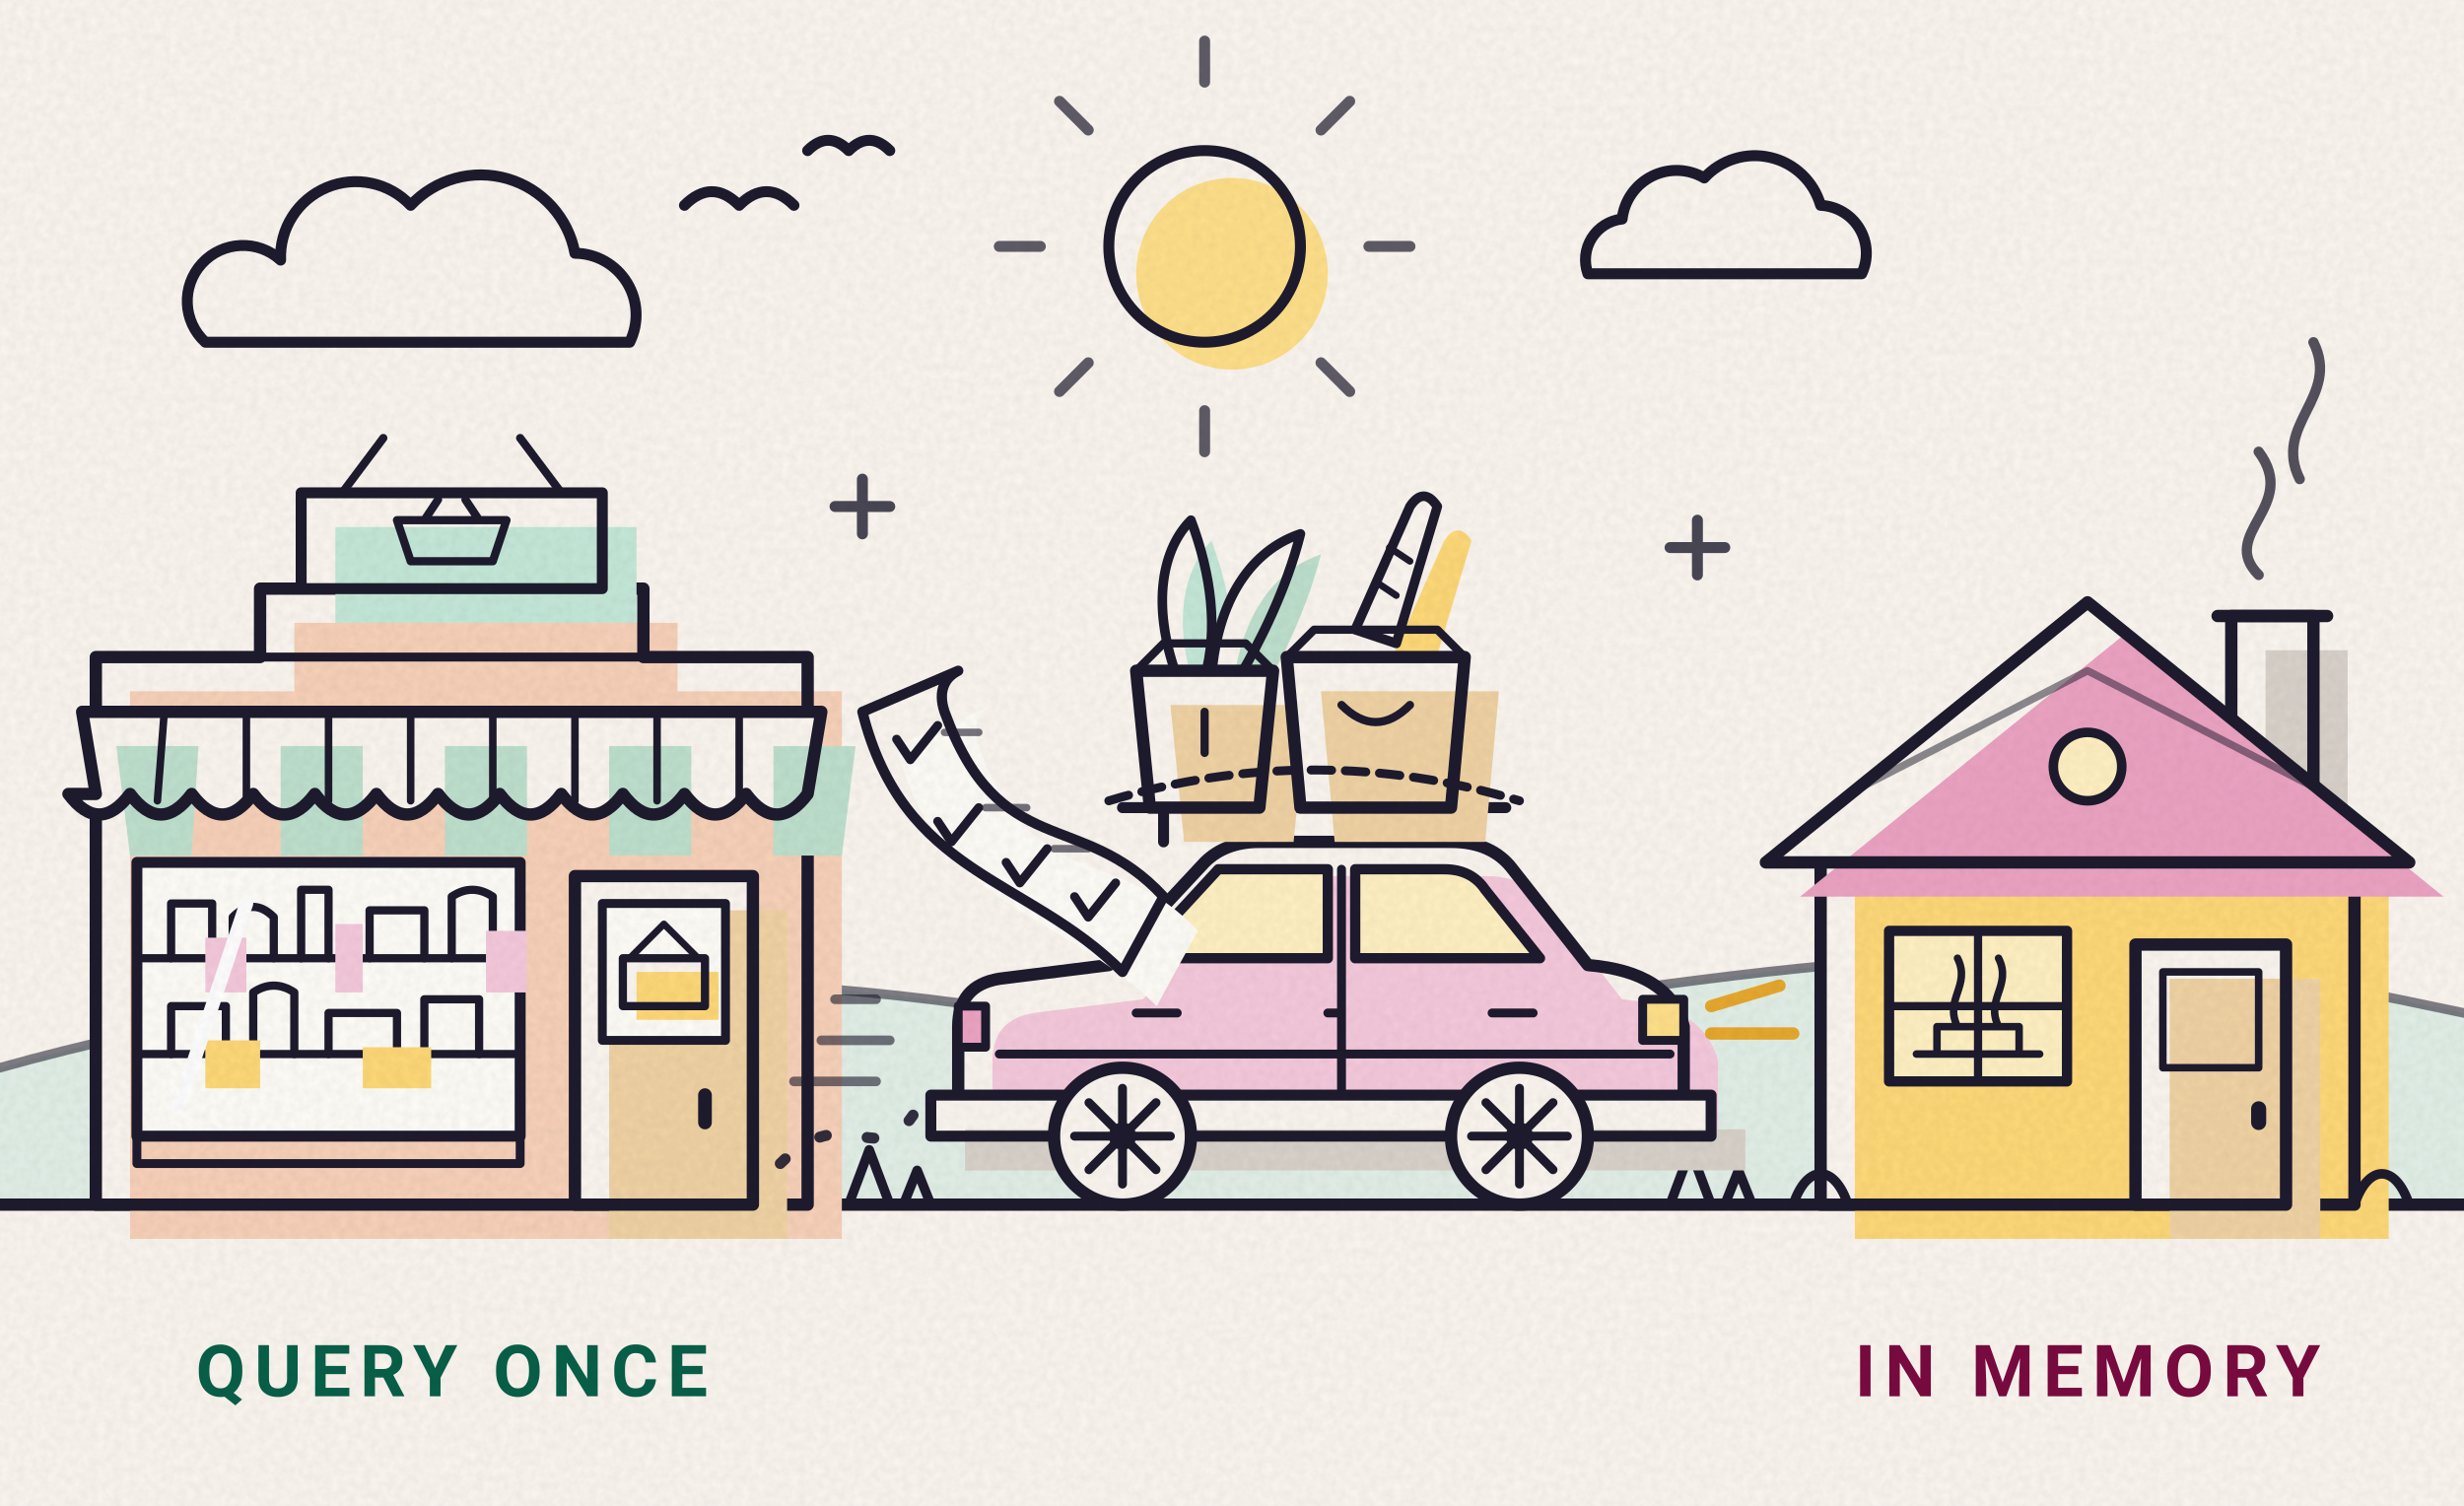
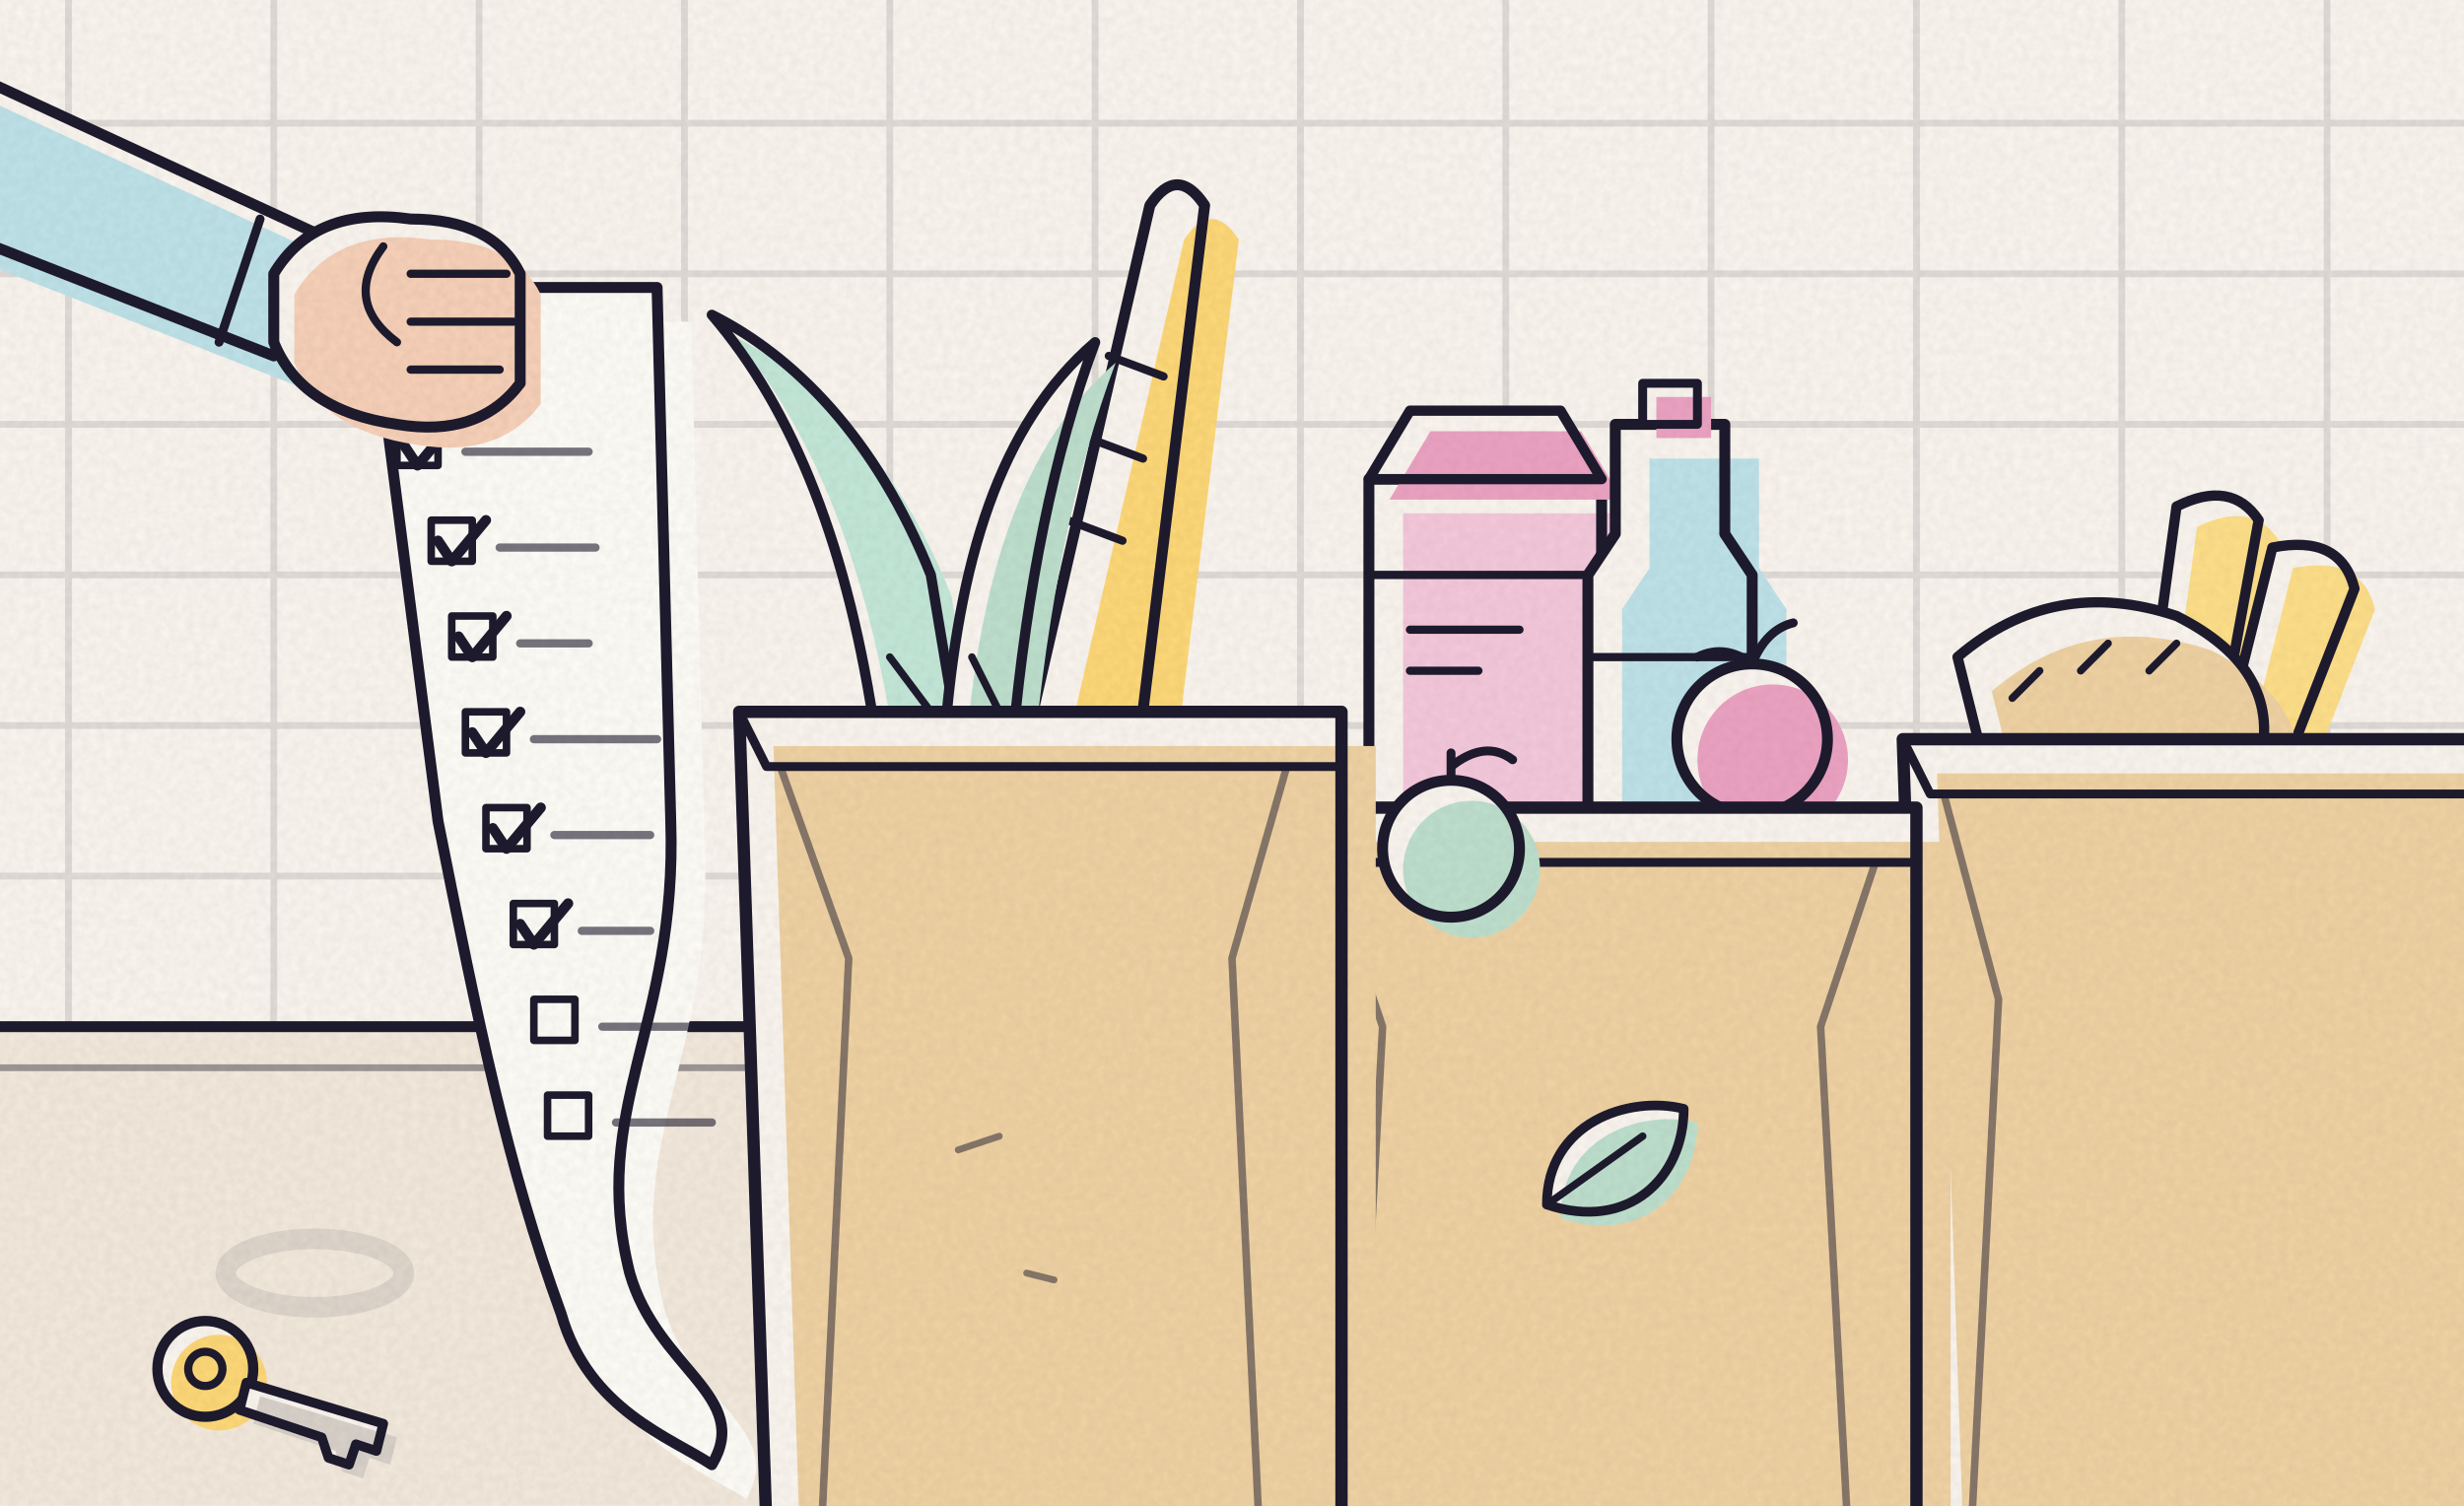
<svg xmlns="http://www.w3.org/2000/svg" xmlns:xlink="http://www.w3.org/1999/xlink" viewBox="0 0 360 220">
  <defs>
    <filter id="sl-grain" x="0" y="0" width="100%" height="100%">
      <feTurbulence type="fractalNoise" baseFrequency=".85" numOctaves="2" stitchTiles="stitch" />
      <feColorMatrix values="0 0 0 0 0  0 0 0 0 0  0 0 0 0 0  0 0 0 .06 0" />
    </filter>
    <g id="sl-s0">
-       <path d="M14 96 H38 V86 H94 V96 H118 V176 H14Z" />
+       <path d="M23 200 a7 7 0 1 0 14 0 a7 7 0 1 0 -14 0Z" />
    </g>
    <g id="sl-s1">
-       <path d="M44 72 H88 V86 H44Z" />
+       <path d="M36 202 L56 208 L55 212 L52 211 L51 214 L48 213 L47 210 L35 206Z" />
    </g>
    <g id="sl-s2">
-       <path d="M12 104 H120 L118 116 q-4.5 6 -9 0 q-4.5 6 -9 0 q-4.5 6 -9 0 q-4.5 6 -9 0 q-4.5 6 -9 0 q-4.5 6 -9 0 q-4.5 6 -9 0 q-4.5 6 -9 0 q-4.5 6 -9 0 q-4.5 6 -9 0 q-4.5 6 -9 0 q-4.5 6 -9 0 H14Z" />
+       <path d="M318 74 Q326 70 330 76 L322 120 L312 118Z" />
    </g>
    <g id="sl-s3">
-       <path d="M20 126 H76 V166 H20Z" />
+       <path d="M332 80 Q342 78 344 86 L330 122 L322 120Z" />
    </g>
    <g id="sl-s4">
-       <path d="M84 128 H110 V176 H84Z" />
+       <path d="M286 96 Q300 84 318 90 Q334 98 330 112 H290Z" />
    </g>
    <g id="sl-s5">
-       <path d="M88 132 H106 V152 H88Z" />
+       <path d="M278 108 H364 V224 H282Z" />
    </g>
    <g id="sl-s6">
-       <path d="M91 140 H103 V147 H91Z" />
+       <path d="M200 70 H234 V128 H200Z" />
    </g>
    <g id="sl-s7">
-       <path d="M140 164 V150 Q140 144 146 143 L162 141 L176 126 Q179 123 184 123 H212 Q218 123 221 127 L232 141 Q244 142 246 150 V164 Z" />
+       <path d="M200 70 L206 60 H228 L234 70Z" />
    </g>
    <g id="sl-s8">
-       <path d="M166 140 L178 127 H194 V140Z" />
+       <path d="M236 62 H252 V78 L256 84 V128 H232 V84 L236 78Z" />
    </g>
    <g id="sl-s9">
-       <path d="M198 127 H211 Q215 127 217 130 L225 140 H198Z" />
+       <path d="M240 56 h8 v6 h-8z" />
    </g>
    <g id="sl-s10">
-       <path d="M240 146 h6 v6 h-6z" />
+       <path d="M245 108 a11 11 0 1 0 22 0 a11 11 0 1 0 -22 0Z" />
    </g>
    <g id="sl-s11">
-       <path d="M140 147 h4 v6 h-4z" />
+       <path d="M188 118 H280 V224 H192Z" />
    </g>
    <g id="sl-s12">
-       <path d="M136 160 H250 V166 H136Z" />
+       <path d="M226 176 C226 164 238 160 246 162 C246 172 238 180 226 176Z" />
    </g>
    <g id="sl-s13">
-       <path d="M172 99 C168 88 170 80 174 76 C177 84 178 92 176 99Z" />
+       <path d="M202 124 a10 10 0 1 0 20 0 a10 10 0 1 0 -20 0Z" />
    </g>
    <g id="sl-s14">
-       <path d="M177 99 C178 86 184 80 190 78 C188 86 184 94 181 99Z" />
+       <path d="M150 108 L168 30 Q172 24 176 30 L166 112Z" />
    </g>
    <g id="sl-s15">
-       <path d="M166 98 H186 L184 118 H168Z" />
+       <path d="M128 108 C124 80 116 60 104 46 C116 52 128 64 136 84 L140 108Z" />
    </g>
    <g id="sl-s16">
-       <path d="M198 92 L206 74 Q208 71 210 74 L204 94Z" />
+       <path d="M138 108 C140 82 146 62 160 50 C154 66 150 86 148 108Z" />
    </g>
    <g id="sl-s17">
-       <path d="M188 96 H214 L212 118 H190Z" />
+       <path d="M108 104 H196 V224 H112Z" />
    </g>
    <g id="sl-s18">
-       <path d="M170 131 C158 118 146 126 138 104 C137 101 138 99 140 98 L126 104 C132 128 150 128 164 142Z" />
+       <path d="M-6 10 L46 34 L40 52 L-6 34Z" />
    </g>
    <g id="sl-s19">
-       <path d="M326 112 V90 H338 V120Z" />
+       <path d="M54 42 H96 L98 120 C99 150 86 162 92 186 C96 200 110 204 104 214 C98 210 86 206 82 192 C74 170 70 150 64 120 Z" />
    </g>
    <g id="sl-s20">
-       <path d="M266 124 H344 V176 H266Z" />
-     </g>
-     <g id="sl-s21">
-       <path d="M258 126 L305 88 L352 126Z" />
-     </g>
-     <g id="sl-s22">
-       <path d="M276 136 H302 V158 H276Z" />
-     </g>
-     <g id="sl-s23">
-       <path d="M312 138 H334 V176 H312Z" />
-     </g>
-     <g id="sl-s24">
-       <path d="M300 112 a5 5 0 1 0 10 0 a5 5 0 1 0 -10 0Z" />
+       <path d="M40 40 Q46 30 60 32 Q72 32 76 40 L76 56 Q70 64 58 62 Q44 60 40 50Z" />
    </g>
  </defs>
  <rect width="360" height="220" fill="#FBF6EF" />
  <g stroke-linejoin="round" stroke-linecap="round" stroke-width="1.8">
-     <circle cx="180" cy="40" r="14" fill="#FFE08A" />
-     <path d="M162 36 a14 14 0 1 0 28 0 a14 14 0 1 0 -28 0Z" fill="none" stroke="#1E1B2E" stroke-width="1.6" />
-     <path d="M200.0 36.0 L206.0 36.0 M193.0 53.0 L197.2 57.2 M176.0 60.0 L176.0 66.0 M159.0 53.0 L154.8 57.2 M152.0 36.0 L146.0 36.0 M159.0 19.0 L154.8 14.8 M176.0 12.0 L176.0 6.0 M193.0 19.0 L197.2 14.8 " fill="none" stroke="#1E1B2E" stroke-width="1.6" opacity=".7" />
-     <path d="M30 50 h62 a9 9 0 0 0 -8 -13 a14 14 0 0 0 -24 -7 a11 11 0 0 0 -19 8 a8 8 0 0 0 -11 12Z" fill="none" stroke="#1E1B2E" stroke-width="1.6" />
-     <path d="M232 40 h40 a7 7 0 0 0 -6 -10 a10 10 0 0 0 -17 -4 a8 8 0 0 0 -12 6 a6 6 0 0 0 -5 8Z" fill="none" stroke="#1E1B2E" stroke-width="1.6" />
-     <path d="M126 70 v8 M122 74 h8" fill="none" stroke="#1E1B2E" stroke-width="1.6" opacity=".8" />
-     <path d="M248 76 v8 M244 80 h8" fill="none" stroke="#1E1B2E" stroke-width="1.6" opacity=".8" />
-     <path d="M100 30 q4 -4 8 0 q4 -4 8 0 M118 22 q3 -3 6 0 q3 -3 6 0" fill="none" stroke="#1E1B2E" stroke-width="1.6" />
-     <path d="M0 156 C50 142 100 140 150 148 C200 156 250 138 300 140 C330 141 350 146 360 148 V176 H0Z" fill="#E2EFE7" />
-     <path d="M0 156 C50 142 100 140 150 148 C200 156 250 138 300 140 C330 141 350 146 360 148" fill="none" stroke="#1E1B2E" stroke-width="1.4" opacity=".55" />
-     <path d="M0 176 H360" fill="none" stroke="#1E1B2E" stroke-width="1.8" />
-     <path d="M124 176 l3 -8 l3 8 M132 176 l2 -5 l2 5 M244 176 l3 -8 l3 8 M252 176 l2 -5 l2 5" fill="none" stroke="#1E1B2E" stroke-width="1.4" />
+     <path d="M0 18 H360 M0 40 H360 M0 62 H360 M0 84 H360 M0 106 H360 M0 128 H360 M10 0 V150 M40 0 V150 M70 0 V150 M100 0 V150 M130 0 V150 M160 0 V150 M190 0 V150 M220 0 V150 M250 0 V150 M280 0 V150 M310 0 V150 M340 0 V150 " fill="none" stroke="#1E1B2E" stroke-width="1" opacity=".12" />
+     <path d="M0 150 H360 V220 H0Z" fill="#F4EADD" />
+     <path d="M0 150 H360" fill="none" stroke="#1E1B2E" stroke-width="1.6" />
+     <path d="M0 156 H360" fill="none" stroke="#1E1B2E" stroke-width="1" opacity=".4" />
+     <path d="M33 186 a13 5 0 1 0 26 0 a13 5 0 1 0 -26 0Z" fill="none" stroke="#1E1B2E" stroke-width="3" opacity=".1" />
    <use xlink:href="#sl-s0" fill="#FBF6EF" />
-     <use xlink:href="#sl-s0" fill="#F8D1B8" transform="translate(5 5)" />
-     <use xlink:href="#sl-s0" fill="none" stroke="#1E1B2E" />
-     <path d="M14 96 H118" fill="none" stroke="#1E1B2E" stroke-width="1.3" />
+     <use xlink:href="#sl-s0" fill="#FFD978" transform="translate(2 2)" />
+     <use xlink:href="#sl-s0" fill="none" stroke="#1E1B2E" stroke-width="1.5" />
+     <path d="M27.5 200 a2.5 2.5 0 1 0 5 0 a2.5 2.5 0 1 0 -5 0Z" fill="none" stroke="#1E1B2E" stroke-width="1.2" />
    <use xlink:href="#sl-s1" fill="#FBF6EF" />
-     <use xlink:href="#sl-s1" fill="#C4E8D9" transform="translate(5 5)" />
-     <use xlink:href="#sl-s1" fill="none" stroke="#1E1B2E" stroke-width="1.6" />
-     <path d="M50 72 L56 64 M82 72 L76 64" fill="none" stroke="#1E1B2E" stroke-width="1.2" />
-     <path d="M58 76 H74 L72 82 H60Z M62 76 L64 73 M70 76 L68 73" fill="none" stroke="#1E1B2E" stroke-width="1.2" />
+     <use xlink:href="#sl-s1" fill="#D9D2CB" transform="translate(2 2)" />
+     <use xlink:href="#sl-s1" fill="none" stroke="#1E1B2E" stroke-width="1.4" />
    <use xlink:href="#sl-s2" fill="#FBF6EF" />
-     <path d="M12 104 H24 L23 120 H14Z" fill="#BFE0CE" transform="translate(5 5)" />
-     <path d="M36 104 H48 V120 H36Z" fill="#BFE0CE" transform="translate(5 5)" />
-     <path d="M60 104 H72 V120 H60Z" fill="#BFE0CE" transform="translate(5 5)" />
-     <path d="M84 104 H96 V120 H84Z" fill="#BFE0CE" transform="translate(5 5)" />
-     <path d="M108 104 H120 L118 120 H108Z" fill="#BFE0CE" transform="translate(5 5)" />
-     <use xlink:href="#sl-s2" fill="none" stroke="#1E1B2E" />
-     <path d="M24 104 L23 117 M36 104 V117 M48 104 V117 M60 104 V117 M72 104 V117 M84 104 V117 M96 104 V117 M108 104 V117" fill="none" stroke="#1E1B2E" stroke-width="1.1" />
-     <use xlink:href="#sl-s3" fill="#FFFDF8" />
-     <use xlink:href="#sl-s3" fill="none" stroke="#1E1B2E" stroke-width="1.6" />
-     <path d="M20 140 H76 M20 154 H76" fill="none" stroke="#1E1B2E" stroke-width="1.2" />
-     <path d="M25 140 V132 H31 V140 M34 140 V134 Q37 131 40 134 V140 M44 140 V130 H48 V140 M54 140 V133 H62 V140 M66 140 V131 Q69 129 72 131 V140" fill="none" stroke="#1E1B2E" stroke-width="1.2" />
-     <path d="M25 154 V147 H33 V154 M37 154 V145 Q40 143 43 145 V154 M48 154 V148 H58 V154 M62 154 V146 H70 V154" fill="none" stroke="#1E1B2E" stroke-width="1.2" />
-     <path d="M25 132 H31 V140 H25Z M44 130 H48 V140 H44Z M66 131 H72 V140 H66Z" fill="#F6C9DC" transform="translate(5 5)" />
-     <path d="M48 148 H58 V154 H48Z M25 147 H33 V154 H25Z" fill="#FFD978" transform="translate(5 5)" />
-     <path d="M26 162 L36 132" fill="none" stroke="#FFFFFF" stroke-width="2" />
-     <path d="M20 166 V170 H76 V166" fill="none" stroke="#1E1B2E" stroke-width="1.3" />
+     <use xlink:href="#sl-s2" fill="#FFE08A" transform="translate(3 3)" />
+     <use xlink:href="#sl-s2" fill="none" stroke="#1E1B2E" stroke-width="1.5" />
+     <use xlink:href="#sl-s3" fill="#FBF6EF" />
+     <use xlink:href="#sl-s3" fill="#FFE08A" transform="translate(3 3)" />
+     <use xlink:href="#sl-s3" fill="none" stroke="#1E1B2E" stroke-width="1.5" />
    <use xlink:href="#sl-s4" fill="#FBF6EF" />
    <use xlink:href="#sl-s4" fill="#F0D3A4" transform="translate(5 5)" />
-     <use xlink:href="#sl-s4" fill="none" stroke="#1E1B2E" />
-     <use xlink:href="#sl-s5" fill="#FFFDF8" />
-     <use xlink:href="#sl-s5" fill="none" stroke="#1E1B2E" stroke-width="1.3" />
-     <path d="M103 160 v4" fill="none" stroke="#1E1B2E" stroke-width="2" />
-     <path d="M92 140 L97 135 M102 140 L97 135" fill="none" stroke="#1E1B2E" stroke-width="1" />
+     <use xlink:href="#sl-s4" fill="none" stroke="#1E1B2E" stroke-width="1.5" />
+     <path d="M294 102 l4 -4 M304 98 l4 -4 M314 98 l4 -4" fill="none" stroke="#1E1B2E" stroke-width="1.1" />
+     <use xlink:href="#sl-s5" fill="#FBF6EF" />
+     <use xlink:href="#sl-s5" fill="#F0D3A4" transform="translate(5 5)" />
+     <use xlink:href="#sl-s5" fill="none" stroke="#1E1B2E" />
+     <path d="M278 108 L282 116 H364" fill="none" stroke="#1E1B2E" stroke-width="1.3" />
+     <path d="M284 116 L292 146 L288 224" fill="none" stroke="#1E1B2E" stroke-width="1.1" opacity=".5" />
    <use xlink:href="#sl-s6" fill="#FBF6EF" />
-     <use xlink:href="#sl-s6" fill="#FFD978" transform="translate(2 2)" />
-     <use xlink:href="#sl-s6" fill="none" stroke="#1E1B2E" stroke-width="1.2" />
-     <path d="M114 170 C124 160 128 172 134 162" fill="none" stroke="#1E1B2E" stroke-width="1.6" stroke-dasharray="1 6" opacity=".9" />
-     <path d="M120 152 h10 M116 158 h12 M122 146 h6" fill="none" stroke="#1E1B2E" stroke-width="1.4" opacity=".6" />
+     <use xlink:href="#sl-s6" fill="#F6C9DC" transform="translate(5 5)" />
+     <use xlink:href="#sl-s6" fill="none" stroke="#1E1B2E" stroke-width="1.6" />
+     <path d="M200 84 H234 M206 92 h16 M206 98 h10" fill="none" stroke="#1E1B2E" stroke-width="1.2" />
    <use xlink:href="#sl-s7" fill="#FBF6EF" />
-     <use xlink:href="#sl-s7" fill="#F6C9DC" transform="translate(5 5)" />
-     <use xlink:href="#sl-s7" fill="none" stroke="#1E1B2E" />
-     <use xlink:href="#sl-s8" fill="#FFF1C2" />
-     <use xlink:href="#sl-s8" fill="none" stroke="#1E1B2E" stroke-width="1.5" />
-     <use xlink:href="#sl-s9" fill="#FFF1C2" />
-     <use xlink:href="#sl-s9" fill="none" stroke="#1E1B2E" stroke-width="1.5" />
-     <path d="M196 127 V162 M196 148 h-2 M224 148 h-6 M172 148 h-6 M146 154 H244" fill="none" stroke="#1E1B2E" stroke-width="1.3" />
-     <use xlink:href="#sl-s10" fill="#FFE08A" />
-     <use xlink:href="#sl-s10" fill="none" stroke="#1E1B2E" stroke-width="1.3" />
-     <path d="M250 147 L260 144 M250 151 H262" fill="none" stroke="#E7A92E" stroke-width="1.8" />
-     <use xlink:href="#sl-s11" fill="#EDA3C3" />
-     <use xlink:href="#sl-s11" fill="none" stroke="#1E1B2E" stroke-width="1.3" />
+     <use xlink:href="#sl-s7" fill="#EDA3C3" transform="translate(3 3)" />
+     <use xlink:href="#sl-s7" fill="none" stroke="#1E1B2E" stroke-width="1.5" />
+     <use xlink:href="#sl-s8" fill="#FBF6EF" />
+     <use xlink:href="#sl-s8" fill="#BFE3EA" transform="translate(5 5)" />
+     <use xlink:href="#sl-s8" fill="none" stroke="#1E1B2E" stroke-width="1.6" />
+     <path d="M232 96 H256" fill="none" stroke="#1E1B2E" stroke-width="1.2" />
+     <use xlink:href="#sl-s9" fill="#FBF6EF" />
+     <use xlink:href="#sl-s9" fill="#EDA3C3" transform="translate(2 2)" />
+     <use xlink:href="#sl-s9" fill="none" stroke="#1E1B2E" stroke-width="1.3" />
+     <use xlink:href="#sl-s10" fill="#FBF6EF" />
+     <use xlink:href="#sl-s10" fill="#EDA3C3" transform="translate(3 3)" />
+     <use xlink:href="#sl-s10" fill="none" stroke="#1E1B2E" stroke-width="1.6" />
+     <path d="M256 97 q2 -5 6 -6 M256 97 q-4 -3 -8 -1" fill="none" stroke="#1E1B2E" stroke-width="1.3" />
+     <use xlink:href="#sl-s11" fill="#FBF6EF" />
+     <use xlink:href="#sl-s11" fill="#F0D3A4" transform="translate(5 5)" />
+     <use xlink:href="#sl-s11" fill="none" stroke="#1E1B2E" />
+     <path d="M188 118 L192 126 H280" fill="none" stroke="#1E1B2E" stroke-width="1.3" />
+     <path d="M194 126 L202 150 L198 224 M274 126 L266 150 L270 224" fill="none" stroke="#1E1B2E" stroke-width="1.1" opacity=".5" />
    <use xlink:href="#sl-s12" fill="#FBF6EF" />
-     <use xlink:href="#sl-s12" fill="#D9D2CB" transform="translate(5 5)" />
-     <use xlink:href="#sl-s12" fill="none" stroke="#1E1B2E" stroke-width="1.6" />
-     <path d="M170 123 V118 M214 123 V118 M164 118 H220" fill="none" stroke="#1E1B2E" stroke-width="1.6" />
+     <use xlink:href="#sl-s12" fill="#BFE0CE" transform="translate(2 2)" />
+     <use xlink:href="#sl-s12" fill="none" stroke="#1E1B2E" stroke-width="1.4" />
+     <path d="M226 176 L240 166" fill="none" stroke="#1E1B2E" stroke-width="1.1" />
    <use xlink:href="#sl-s13" fill="#FBF6EF" />
-     <use xlink:href="#sl-s13" fill="#C4E8D9" transform="translate(3 3)" />
-     <use xlink:href="#sl-s13" fill="none" stroke="#1E1B2E" stroke-width="1.4" />
+     <use xlink:href="#sl-s13" fill="#BFE0CE" transform="translate(3 3)" />
+     <use xlink:href="#sl-s13" fill="none" stroke="#1E1B2E" stroke-width="1.6" />
+     <path d="M212 114 v-4 M212 112 q5 -4 9 -1" fill="none" stroke="#1E1B2E" stroke-width="1.3" />
    <use xlink:href="#sl-s14" fill="#FBF6EF" />
-     <use xlink:href="#sl-s14" fill="#BFE0CE" transform="translate(3 3)" />
-     <use xlink:href="#sl-s14" fill="none" stroke="#1E1B2E" stroke-width="1.4" />
+     <use xlink:href="#sl-s14" fill="#FFD978" transform="translate(5 5)" />
+     <use xlink:href="#sl-s14" fill="none" stroke="#1E1B2E" stroke-width="1.6" />
+     <path d="M162 52 l8 3 M159 64 l8 3 M156 76 l8 3" fill="none" stroke="#1E1B2E" stroke-width="1.2" />
    <use xlink:href="#sl-s15" fill="#FBF6EF" />
-     <use xlink:href="#sl-s15" fill="#F0D3A4" transform="translate(5 5)" />
-     <use xlink:href="#sl-s15" fill="none" stroke="#1E1B2E" />
-     <path d="M166 98 L170 94 H182 L186 98 M176 104 v6" fill="none" stroke="#1E1B2E" stroke-width="1.2" />
+     <use xlink:href="#sl-s15" fill="#C4E8D9" transform="translate(3 3)" />
+     <use xlink:href="#sl-s15" fill="none" stroke="#1E1B2E" stroke-width="1.5" />
    <use xlink:href="#sl-s16" fill="#FBF6EF" />
-     <use xlink:href="#sl-s16" fill="#FFD978" transform="translate(5 5)" />
-     <use xlink:href="#sl-s16" fill="none" stroke="#1E1B2E" stroke-width="1.4" />
-     <path d="M203 80 l3 2 M201 85 l3 2" fill="none" stroke="#1E1B2E" stroke-width="1" />
+     <use xlink:href="#sl-s16" fill="#BFE0CE" transform="translate(3 3)" />
+     <use xlink:href="#sl-s16" fill="none" stroke="#1E1B2E" stroke-width="1.5" />
+     <path d="M130 96 L136 104 M142 96 L146 104" fill="none" stroke="#1E1B2E" stroke-width="1.1" />
    <use xlink:href="#sl-s17" fill="#FBF6EF" />
    <use xlink:href="#sl-s17" fill="#F0D3A4" transform="translate(5 5)" />
    <use xlink:href="#sl-s17" fill="none" stroke="#1E1B2E" />
-     <path d="M188 96 L192 92 H210 L214 96 M196 103 Q201 108 206 103" fill="none" stroke="#1E1B2E" stroke-width="1.2" />
-     <path d="M162 117 Q192 108 222 117" fill="none" stroke="#1E1B2E" stroke-width="1.3" stroke-dasharray="3 2" />
+     <path d="M108 104 L112 112 H196" fill="none" stroke="#1E1B2E" stroke-width="1.3" />
+     <path d="M114 112 L124 140 L120 224 M188 112 L180 140 L184 224" fill="none" stroke="#1E1B2E" stroke-width="1.1" opacity=".5" />
+     <path d="M140 168 l6 -2 M150 186 l4 1" fill="none" stroke="#1E1B2E" stroke-width="1" opacity=".5" />
    <use xlink:href="#sl-s18" fill="#FBF6EF" />
-     <use xlink:href="#sl-s18" fill="#FFFDF8" transform="translate(5 5)" />
-     <use xlink:href="#sl-s18" fill="none" stroke="#1E1B2E" stroke-width="1.5" />
-     <path d="M131 108 l2 3 l4 -5 M137 120 l2 3 l4 -5 M147 126 l2 3 l4 -5 M157 131 l2 3 l4 -5" fill="none" stroke="#1E1B2E" stroke-width="1.3" />
-     <path d="M138 107 h5 M144 118 h6 M154 124 h5" fill="none" stroke="#1E1B2E" stroke-width="1.1" opacity=".6" />
-     <circle cx="164" cy="166" r="10" fill="#FBF6EF" stroke="#1E1B2E" stroke-width="1.8" />
-     <path d="M157.0 166.0 L171.0 166.0 M159.1 161.1 L168.9 170.9 M164.0 159.0 L164.0 173.0 M168.9 161.1 L159.1 170.9 " fill="none" stroke="#1E1B2E" stroke-width="1.3" />
-     <circle cx="164" cy="166" r="2" fill="#1E1B2E" />
-     <circle cx="222" cy="166" r="10" fill="#FBF6EF" stroke="#1E1B2E" stroke-width="1.8" />
-     <path d="M215.0 166.0 L229.0 166.0 M217.1 161.1 L226.9 170.9 M222.0 159.0 L222.0 173.0 M226.9 161.1 L217.1 170.9 " fill="none" stroke="#1E1B2E" stroke-width="1.3" />
-     <circle cx="222" cy="166" r="2" fill="#1E1B2E" />
-     <use xlink:href="#sl-s19" fill="#FBF6EF" />
-     <use xlink:href="#sl-s19" fill="#D9D2CB" transform="translate(5 5)" />
-     <use xlink:href="#sl-s19" fill="none" stroke="#1E1B2E" />
-     <path d="M324 90 H340" fill="none" stroke="#1E1B2E" stroke-width="1.8" />
-     <path d="M330 84 C324 78 336 74 330 66 M336 70 C332 62 342 58 338 50" fill="none" stroke="#1E1B2E" stroke-width="1.5" opacity=".75" />
+     <use xlink:href="#sl-s18" fill="#BFE3EA" transform="translate(5 5)" />
+     <use xlink:href="#sl-s18" fill="none" stroke="#1E1B2E" stroke-width="1.6" />
+     <path d="M38 32 L32 50" fill="none" stroke="#1E1B2E" stroke-width="1.3" />
+     <use xlink:href="#sl-s19" fill="#FFFDF8" />
+     <use xlink:href="#sl-s19" fill="#FFFDF8" transform="translate(5 5)" />
+     <use xlink:href="#sl-s19" fill="none" stroke="#1E1B2E" stroke-width="1.6" />
+     <path d="M58 62 h6 v6 h-6z" fill="none" stroke="#1E1B2E" stroke-width="1.1" />
+     <path d="M68 66 h18" fill="none" stroke="#1E1B2E" stroke-width="1.2" opacity=".6" />
+     <path d="M59 65 l2 3 l5 -6" fill="none" stroke="#1E1B2E" stroke-width="1.5" />
+     <path d="M63 76 h6 v6 h-6z" fill="none" stroke="#1E1B2E" stroke-width="1.1" />
+     <path d="M73 80 h14" fill="none" stroke="#1E1B2E" stroke-width="1.2" opacity=".6" />
+     <path d="M64 79 l2 3 l5 -6" fill="none" stroke="#1E1B2E" stroke-width="1.5" />
+     <path d="M66 90 h6 v6 h-6z" fill="none" stroke="#1E1B2E" stroke-width="1.1" />
+     <path d="M76 94 h10" fill="none" stroke="#1E1B2E" stroke-width="1.2" opacity=".6" />
+     <path d="M67 93 l2 3 l5 -6" fill="none" stroke="#1E1B2E" stroke-width="1.5" />
+     <path d="M68 104 h6 v6 h-6z" fill="none" stroke="#1E1B2E" stroke-width="1.1" />
+     <path d="M78 108 h18" fill="none" stroke="#1E1B2E" stroke-width="1.2" opacity=".6" />
+     <path d="M69 107 l2 3 l5 -6" fill="none" stroke="#1E1B2E" stroke-width="1.5" />
+     <path d="M71 118 h6 v6 h-6z" fill="none" stroke="#1E1B2E" stroke-width="1.1" />
+     <path d="M81 122 h14" fill="none" stroke="#1E1B2E" stroke-width="1.2" opacity=".6" />
+     <path d="M72 121 l2 3 l5 -6" fill="none" stroke="#1E1B2E" stroke-width="1.5" />
+     <path d="M75 132 h6 v6 h-6z" fill="none" stroke="#1E1B2E" stroke-width="1.1" />
+     <path d="M85 136 h10" fill="none" stroke="#1E1B2E" stroke-width="1.2" opacity=".6" />
+     <path d="M76 135 l2 3 l5 -6" fill="none" stroke="#1E1B2E" stroke-width="1.5" />
+     <path d="M78 146 h6 v6 h-6z" fill="none" stroke="#1E1B2E" stroke-width="1.1" />
+     <path d="M88 150 h18" fill="none" stroke="#1E1B2E" stroke-width="1.2" opacity=".6" />
+     <path d="M80 160 h6 v6 h-6z" fill="none" stroke="#1E1B2E" stroke-width="1.1" />
+     <path d="M90 164 h14" fill="none" stroke="#1E1B2E" stroke-width="1.2" opacity=".6" />
    <use xlink:href="#sl-s20" fill="#FBF6EF" />
-     <use xlink:href="#sl-s20" fill="#FFD978" transform="translate(5 5)" />
-     <use xlink:href="#sl-s20" fill="none" stroke="#1E1B2E" />
-     <use xlink:href="#sl-s21" fill="#FBF6EF" />
-     <use xlink:href="#sl-s21" fill="#EDA3C3" transform="translate(5 5)" />
-     <use xlink:href="#sl-s21" fill="none" stroke="#1E1B2E" />
-     <path d="M270 116 L305 98 L340 116" fill="none" stroke="#1E1B2E" stroke-width="1.1" opacity=".5" />
-     <use xlink:href="#sl-s22" fill="#FFF1C2" />
-     <use xlink:href="#sl-s22" fill="none" stroke="#1E1B2E" stroke-width="1.5" />
-     <path d="M289 136 V158 M276 147 H302" fill="none" stroke="#1E1B2E" stroke-width="1.2" />
-     <path d="M280 154 h18 M283 154 v-4 h12 v4 M286 150 C284 146 288 144 286 140 M292 150 C290 146 294 144 292 140" fill="none" stroke="#1E1B2E" stroke-width="1.1" />
-     <use xlink:href="#sl-s23" fill="#FBF6EF" />
-     <use xlink:href="#sl-s23" fill="#F0D3A4" transform="translate(5 5)" />
-     <use xlink:href="#sl-s23" fill="none" stroke="#1E1B2E" />
-     <path d="M316 142 H330 V156 H316Z" fill="none" stroke="#1E1B2E" stroke-width="1.1" />
-     <path d="M330 162 v2" fill="none" stroke="#1E1B2E" stroke-width="2.2" />
-     <use xlink:href="#sl-s24" fill="#FFF1C2" />
-     <use xlink:href="#sl-s24" fill="none" stroke="#1E1B2E" stroke-width="1.4" />
-     <path d="M262 176 c2 -6 6 -6 8 0 M344 176 c2 -6 6 -6 8 0" fill="none" stroke="#1E1B2E" stroke-width="1.4" />
-     <text x="66" y="204" fill="#086049" font-family="system-ui,-apple-system,Segoe UI,Roboto,sans-serif" font-size="10.5" font-weight="700" letter-spacing="1.3" text-anchor="middle">QUERY ONCE</text>
-     <text x="305" y="204" fill="#7A0A40" font-family="system-ui,-apple-system,Segoe UI,Roboto,sans-serif" font-size="10.5" font-weight="700" letter-spacing="1.3" text-anchor="middle">IN MEMORY</text>
+     <use xlink:href="#sl-s20" fill="#F8D1B8" transform="translate(3 3)" />
+     <use xlink:href="#sl-s20" fill="none" stroke="#1E1B2E" stroke-width="1.6" />
+     <path d="M60 40 h14 M60 47 h15 M60 54 h13 M56 36 Q50 44 58 50" fill="none" stroke="#1E1B2E" stroke-width="1.2" />
  </g>
  <rect width="360" height="220" filter="url(#sl-grain)" />
</svg>
